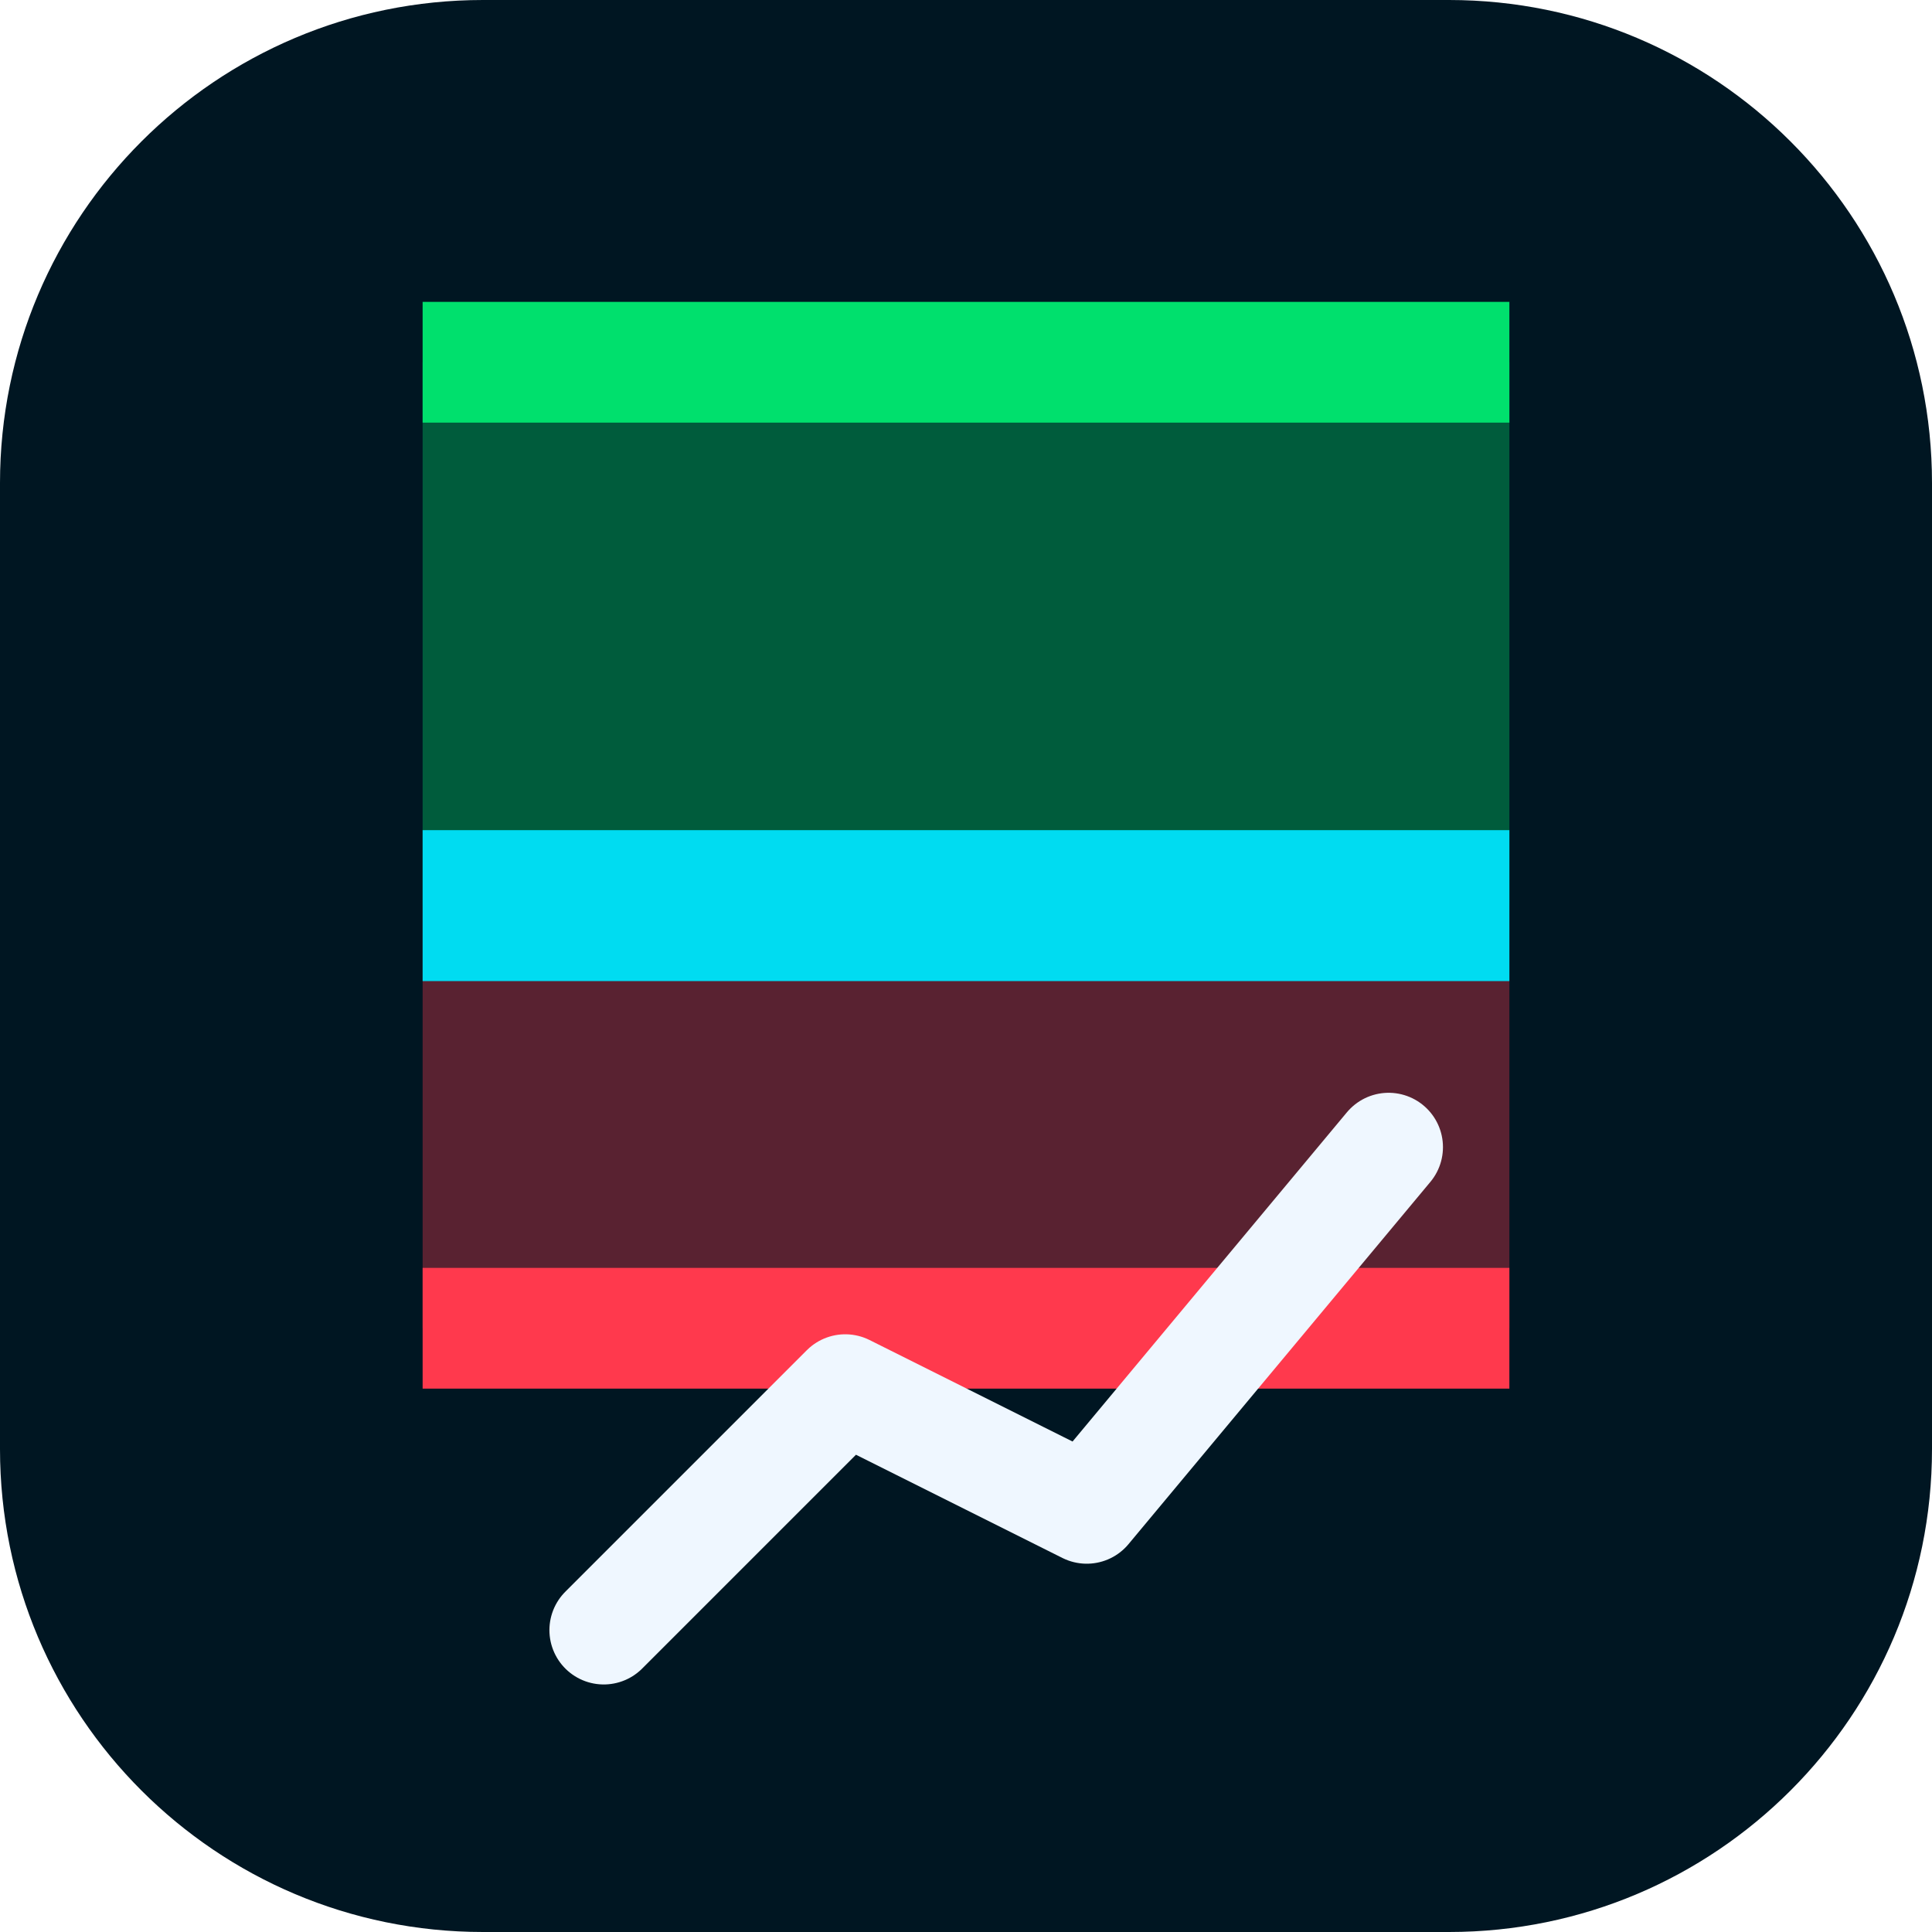
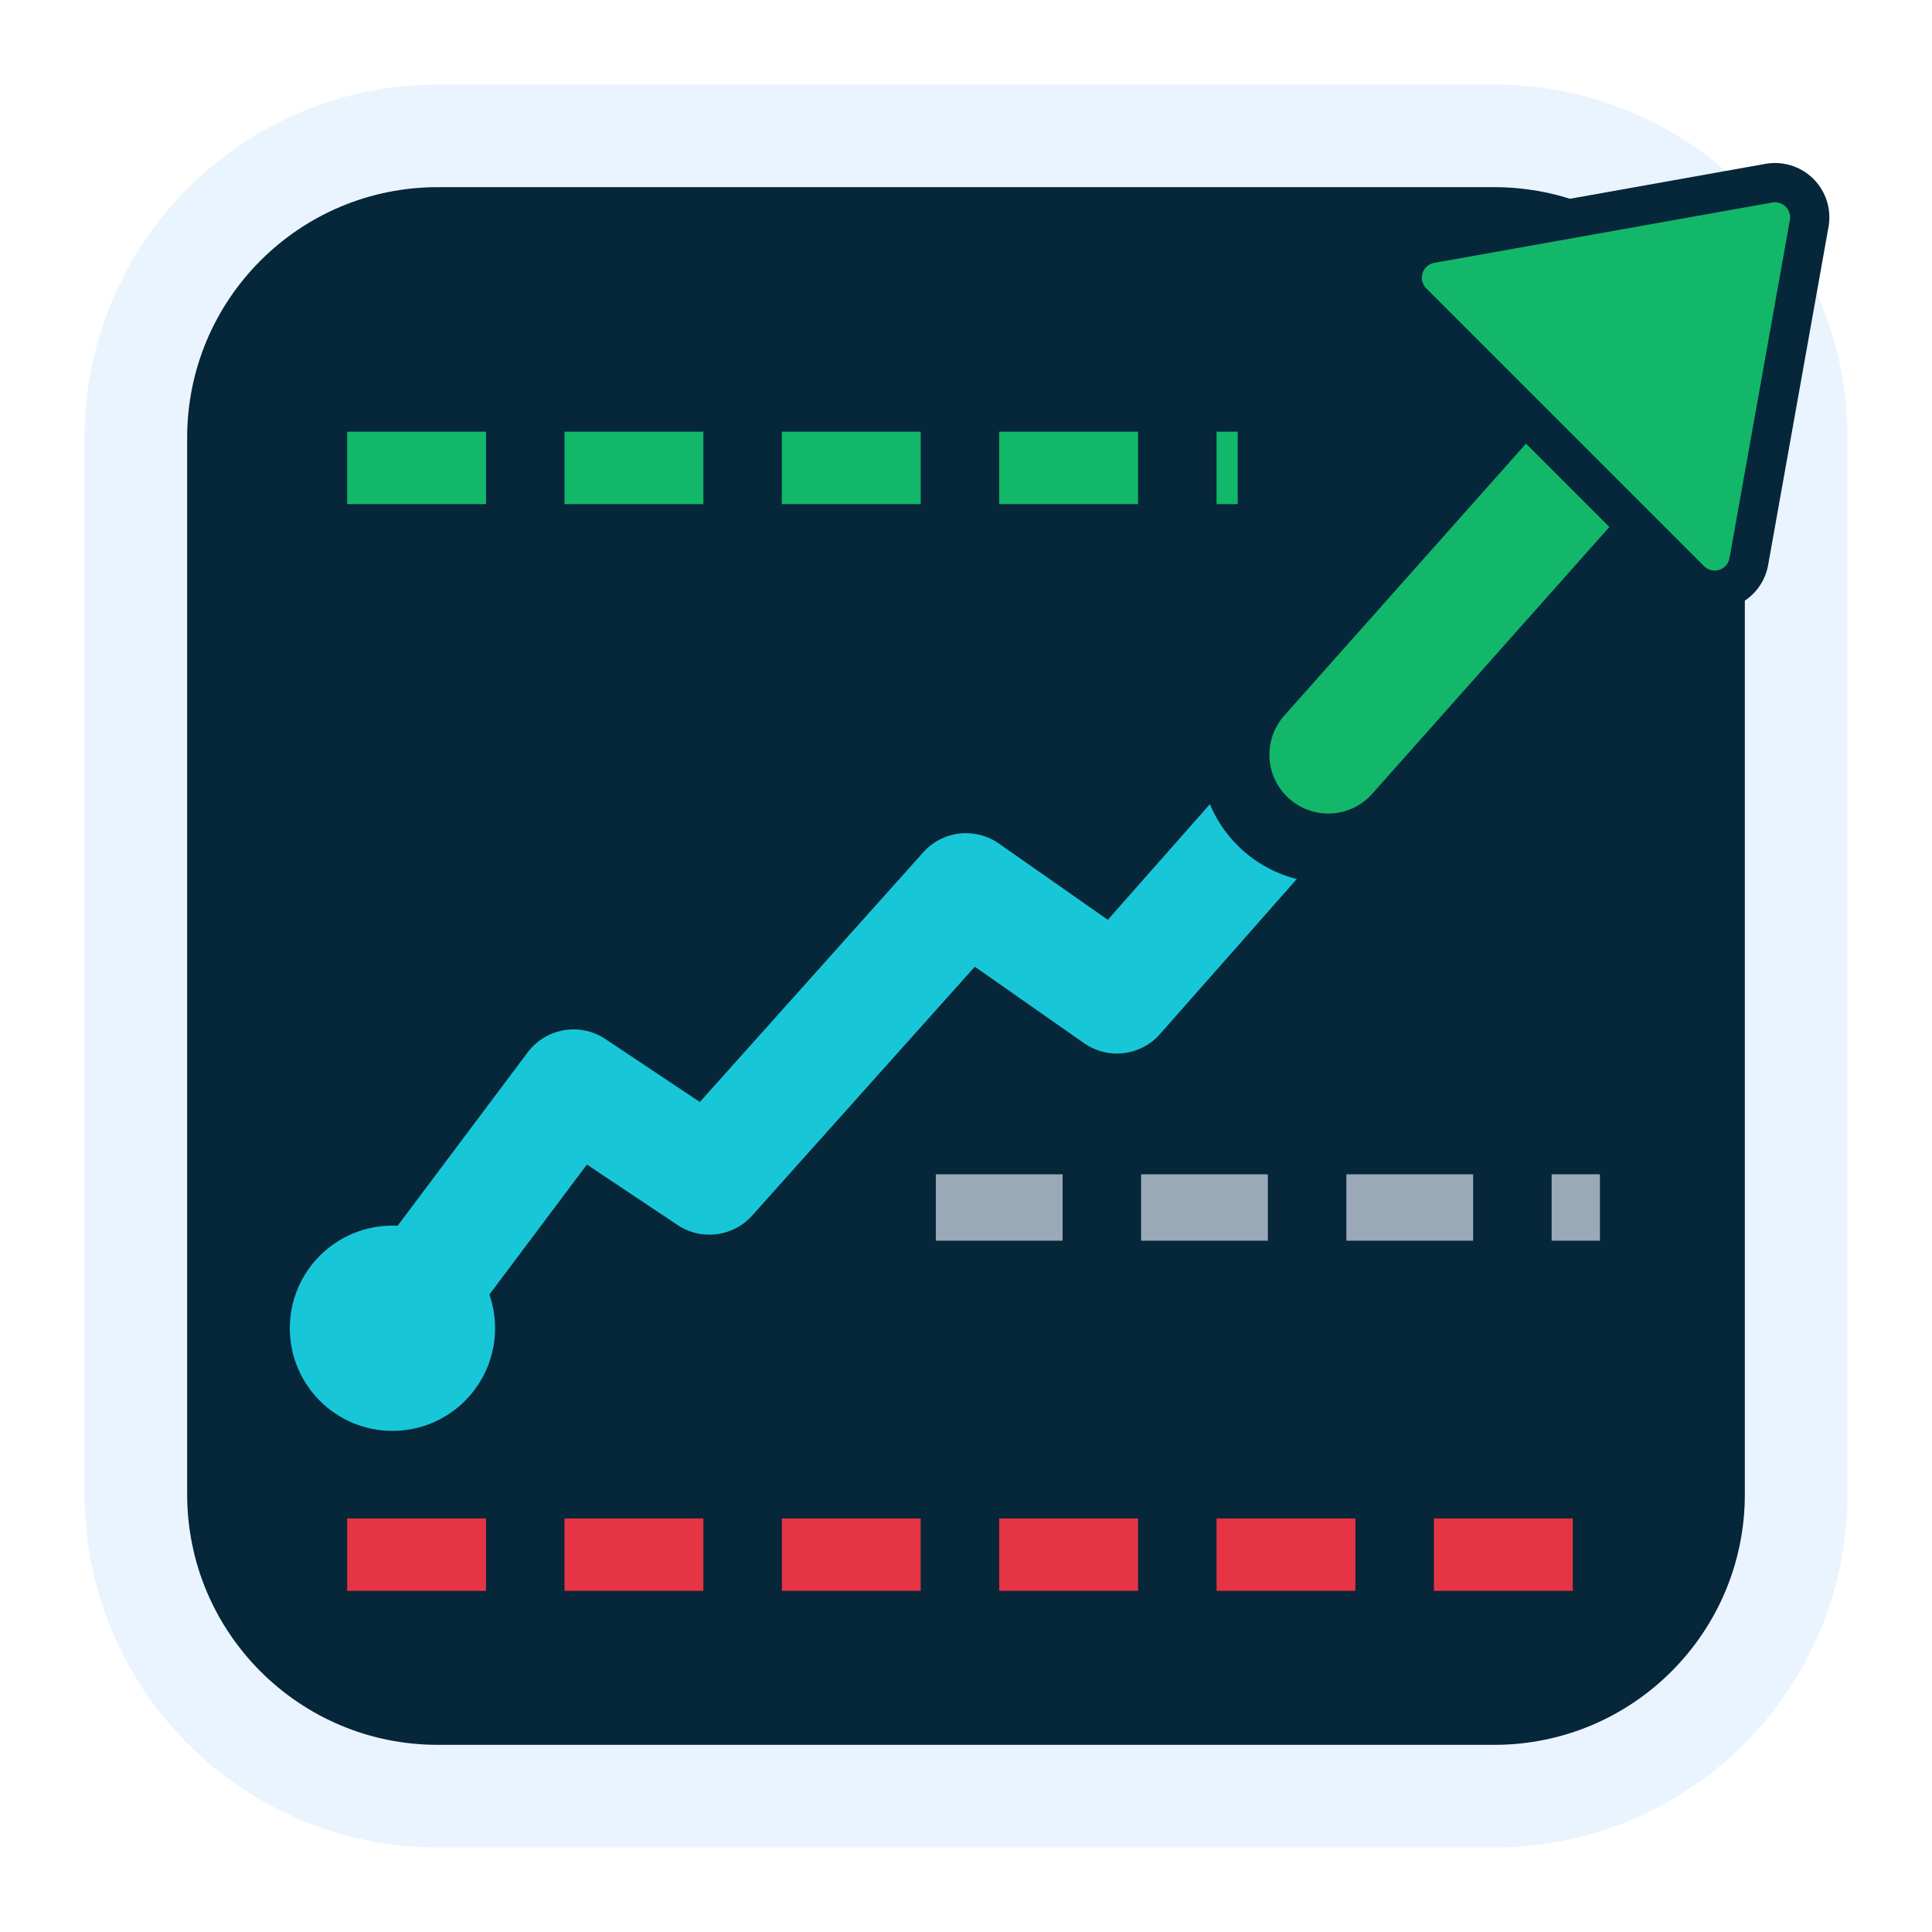
- <svg xmlns="http://www.w3.org/2000/svg" viewBox="0 0 32 32" role="img" aria-label="SizePlan">
-   <rect width="32" height="32" rx="8" fill="#001622" />
-   <rect x="7" y="6" width="18" height="9" fill="#00e06d" opacity=".35" />
-   <rect x="7" y="15" width="18" height="7" fill="#ff394d" opacity=".35" />
-   <line x1="7" y1="6" x2="25" y2="6" stroke="#00e06d" stroke-width="2" />
-   <line x1="7" y1="15" x2="25" y2="15" stroke="#00dcf1" stroke-width="2.5" />
-   <line x1="7" y1="22" x2="25" y2="22" stroke="#ff394d" stroke-width="2" />
-   <path d="M10 27 L14 23 L18 25 L23 19" fill="none" stroke="#eff7ff" stroke-width="1.8" stroke-linecap="round" stroke-linejoin="round" />
+ <svg xmlns="http://www.w3.org/2000/svg" viewBox="0 0 64 64" role="img" aria-label="SizePlan">
+   <rect x="4.5" y="4.5" width="55" height="55" rx="10" fill="#06263a" stroke="#eaf4ff" stroke-width="3.4" />
+   <line x1="11.5" y1="15.5" x2="41" y2="15.5" stroke="#12b76a" stroke-width="2.4" stroke-dasharray="4.6 2.6" />
+   <line x1="31" y1="40" x2="53" y2="40" stroke="#9aa9b8" stroke-width="2.2" stroke-dasharray="4.2 2.6" />
+   <line x1="11.5" y1="51.5" x2="53" y2="51.5" stroke="#e53443" stroke-width="2.4" stroke-dasharray="4.6 2.6" />
+   <path d="M13 44 L19 36 L23.5 39 L32 29.5 L37 33 L44.5 24.5" fill="none" stroke="#17c7d8" stroke-width="3.8" stroke-linecap="round" stroke-linejoin="round" />
+   <path d="M44 25 L53 14.8" stroke="#06263a" stroke-width="8.5" stroke-linecap="round" />
+   <path d="M44 25 L52 16" stroke="#12b76a" stroke-width="3.9" stroke-linecap="round" />
+   <path d="M58.8 7.2 L47.6 9.2 L56.8 18.4 Z" fill="#06263a" stroke="#06263a" stroke-width="3.6" stroke-linejoin="round" />
+   <path d="M58.8 7.2 L47.6 9.2 L56.8 18.4 Z" fill="#12b76a" stroke="#12b76a" stroke-width="1" stroke-linejoin="round" />
+   <circle cx="13" cy="44" r="3.4" fill="#17c7d8" />
</svg>
